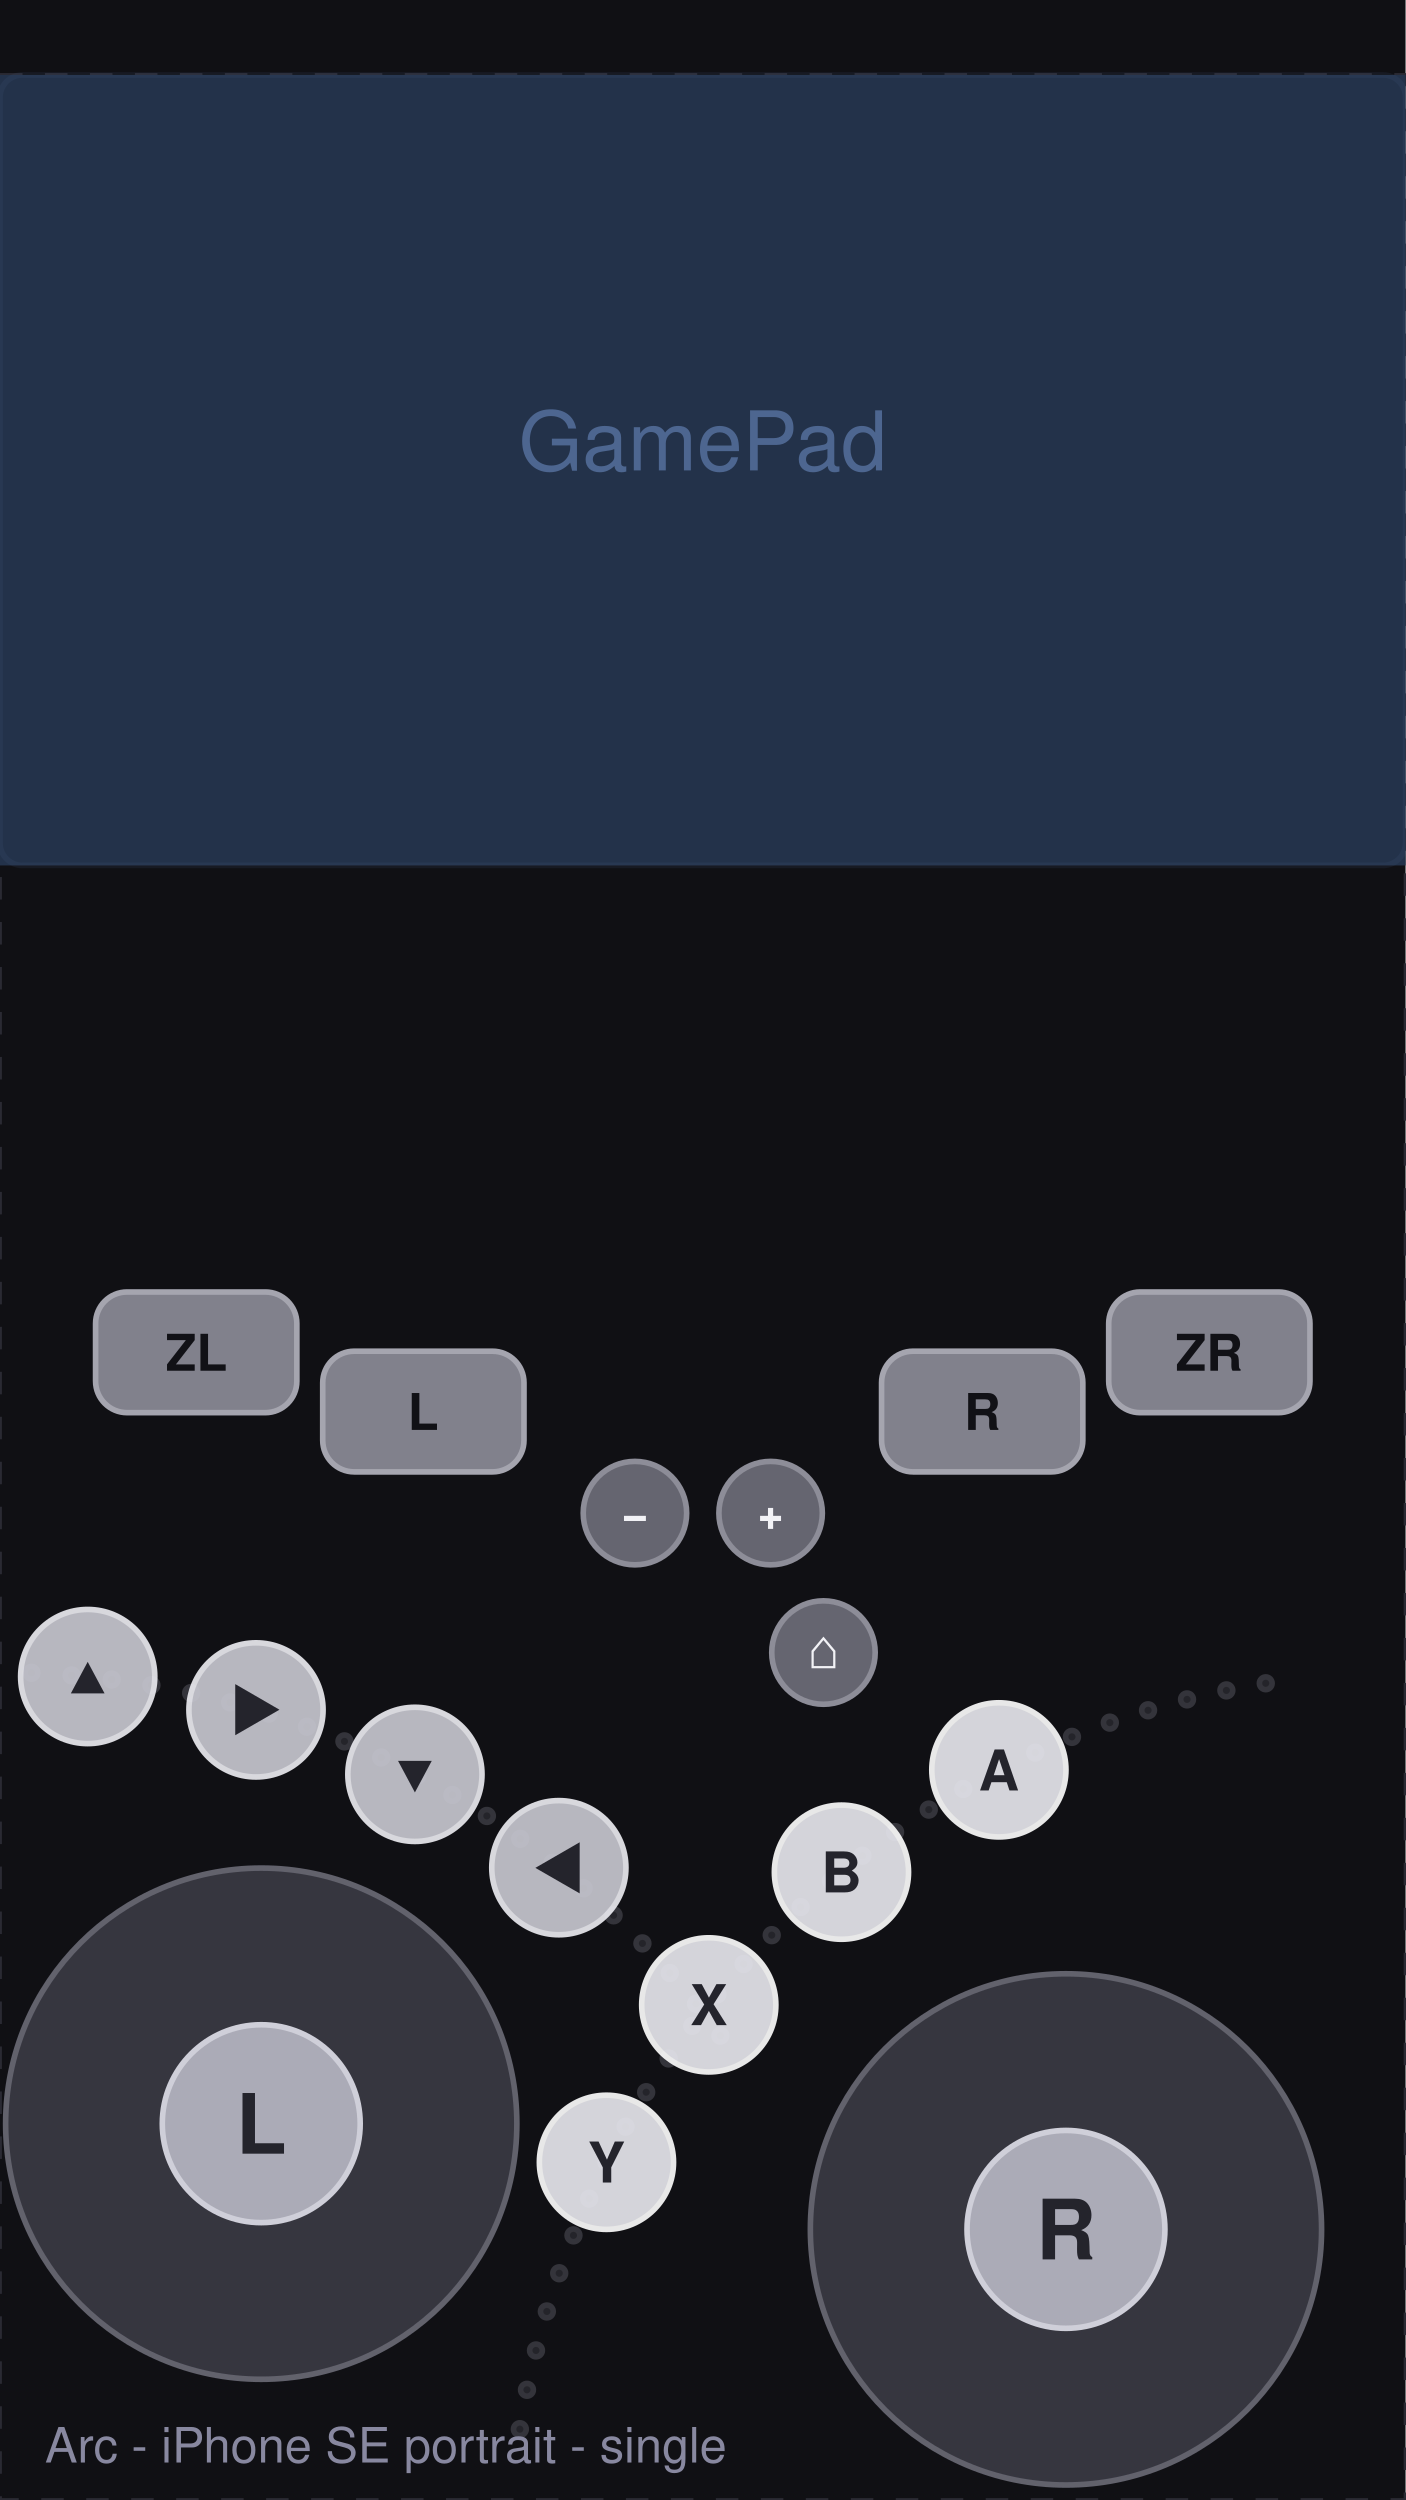
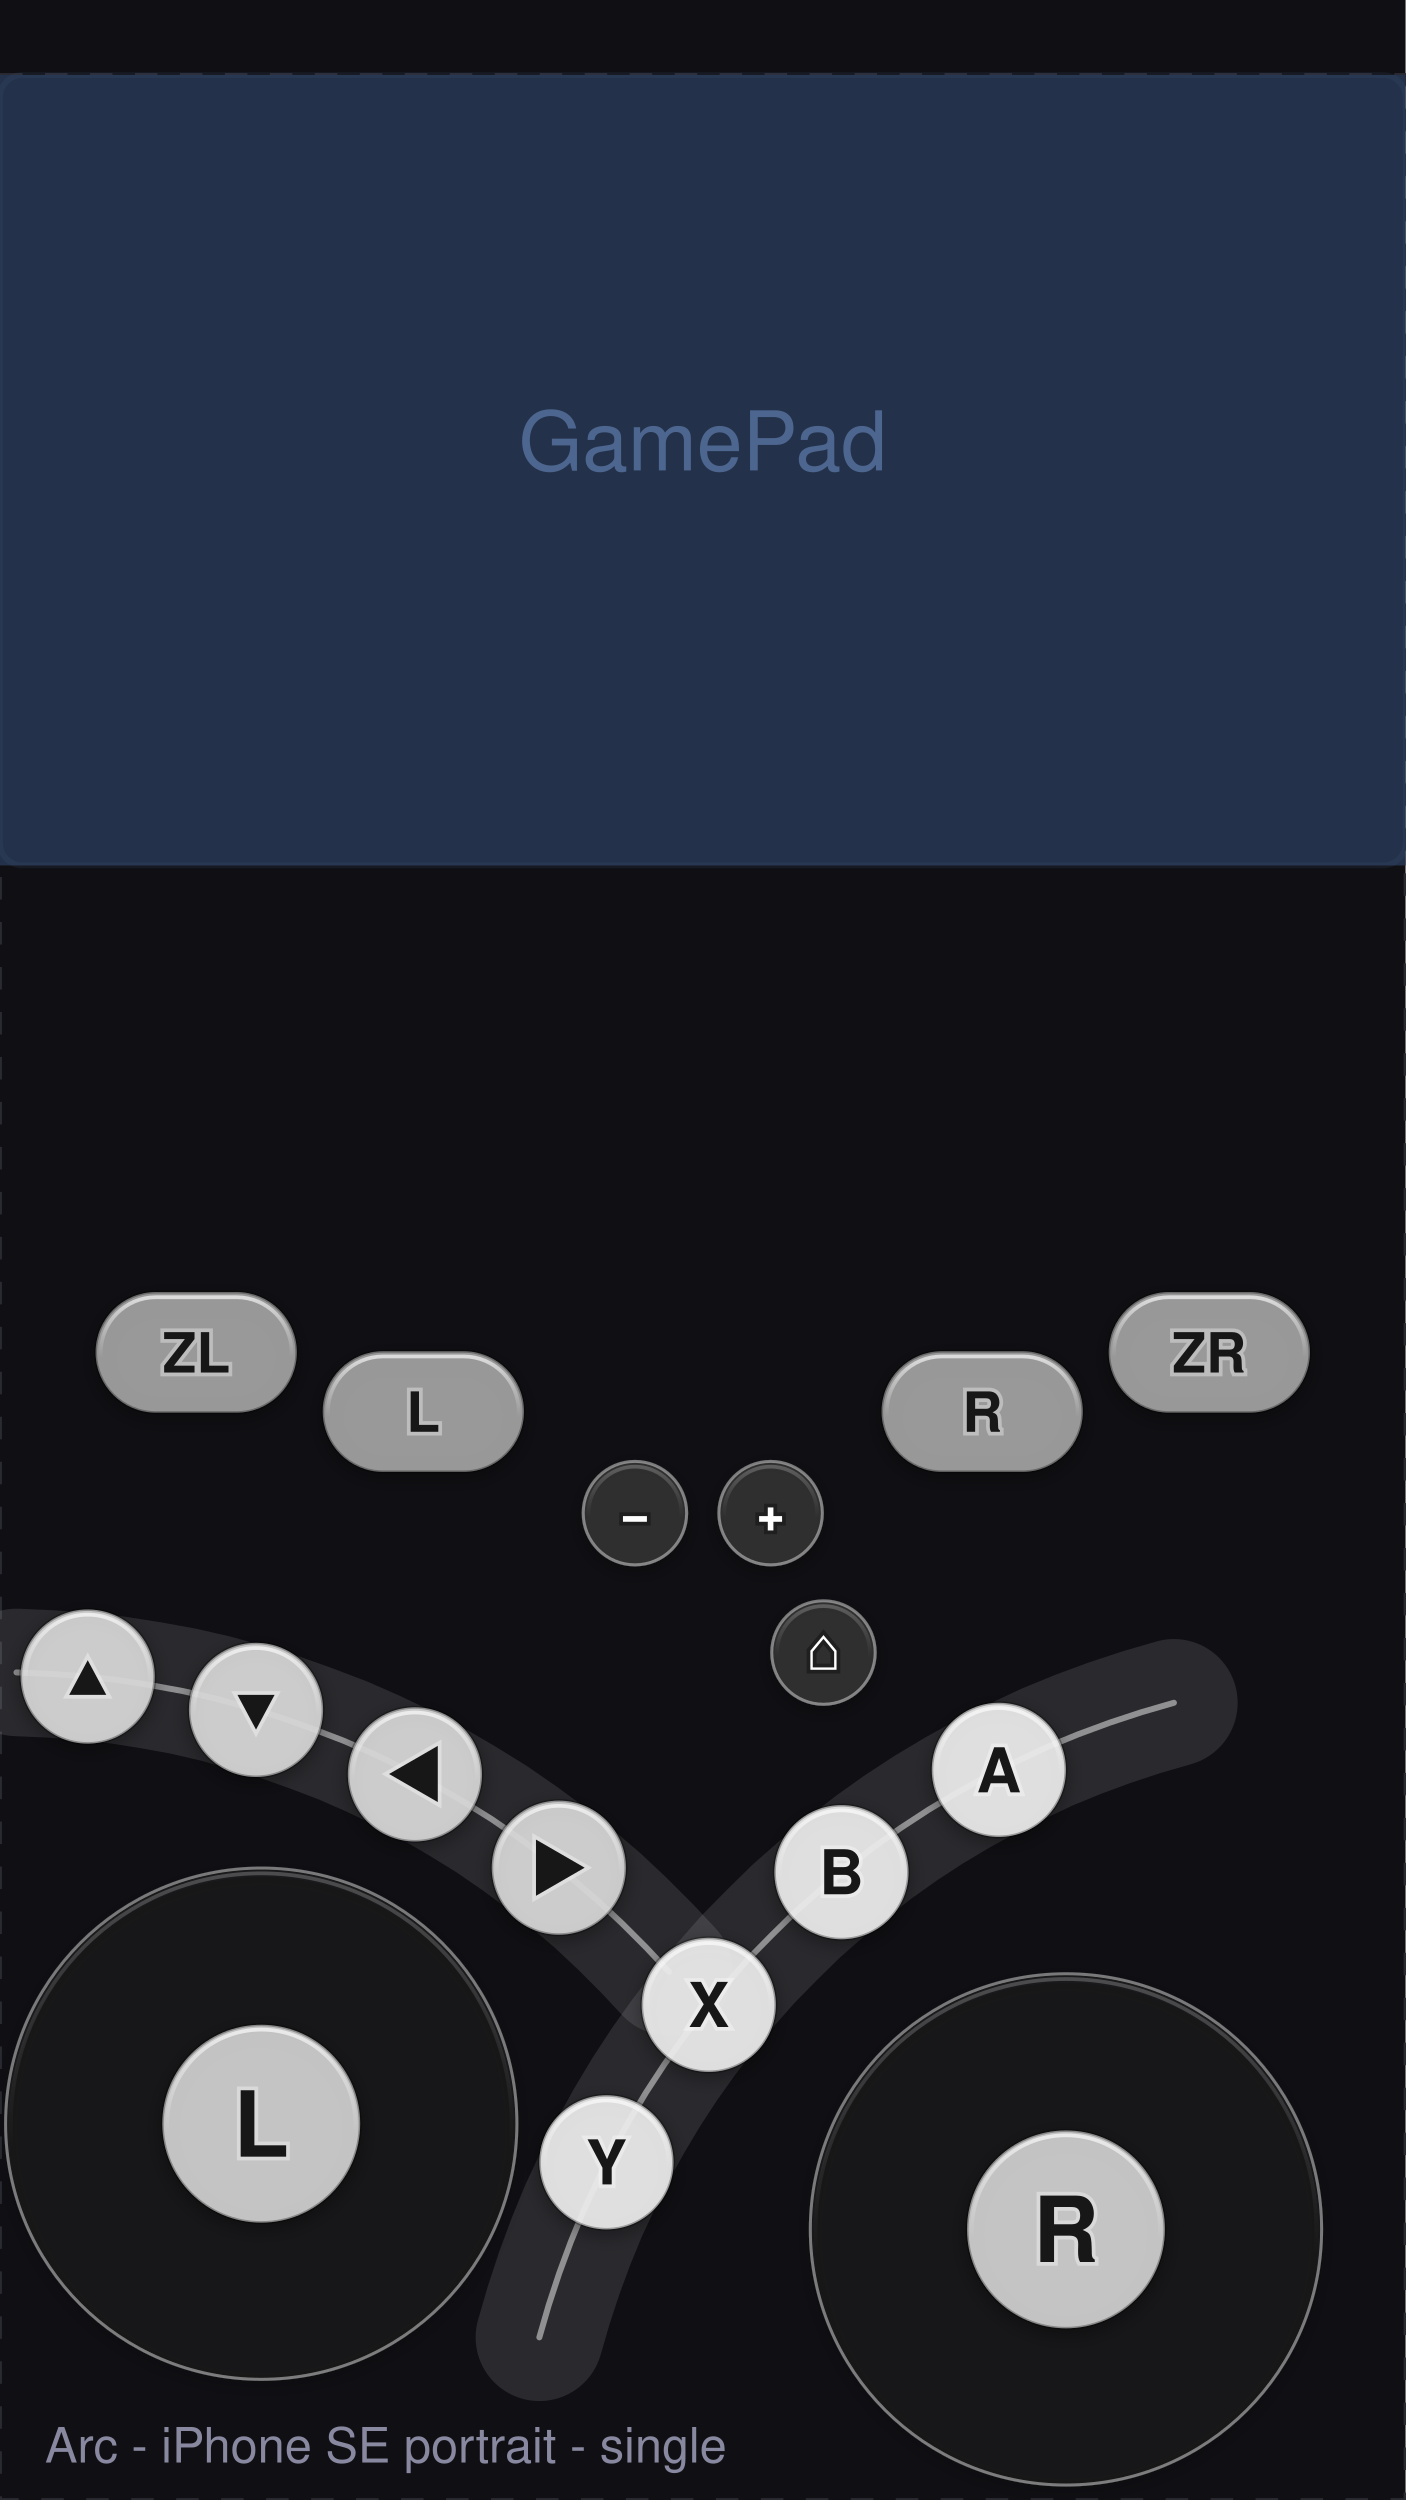
<svg xmlns="http://www.w3.org/2000/svg" width="375" height="667" viewBox="0 0 375.0 667.0" font-family="-apple-system, Helvetica, sans-serif">
  <rect width="100%" height="100%" fill="#101014" />
  <rect x="0.0" y="20.0" width="375.0" height="647.0" fill="none" stroke="#2a2a33" stroke-dasharray="6 6" />
  <rect x="0.0" y="20.0" width="375.0" height="210.9" fill="#23324a" />
  <text x="187.5" y="125.5" fill="#4d6690" font-size="22" text-anchor="middle">GamePad</text>
+   <defs>
+     <filter id="rs" x="-30%" y="-30%" width="160%" height="170%">
+       <feDropShadow dx="0" dy="1.5" stdDeviation="2.5" flood-color="#000" flood-opacity="0.4" />
+     </filter>
+     <filter id="rsl" x="-30%" y="-30%" width="160%" height="170%">
+       <feDropShadow dx="0" dy="0.5" stdDeviation="1" flood-color="#000" flood-opacity="0.3" />
+     </filter>
+   </defs>
  <rect x="0.0" y="20.0" width="375.0" height="210.9" rx="6.0" fill="none" stroke="#4d6690" stroke-width="1.5" opacity="0.12" />
-   <circle cx="337.7" cy="449.1" r="1.7" fill="#55555f" stroke="#8a8a96" stroke-width="1.5" opacity="0.3" />
-   <circle cx="327.2" cy="451.0" r="1.7" fill="#55555f" stroke="#8a8a96" stroke-width="1.5" opacity="0.3" />
-   <circle cx="316.7" cy="453.4" r="1.7" fill="#55555f" stroke="#8a8a96" stroke-width="1.5" opacity="0.3" />
-   <circle cx="306.3" cy="456.3" r="1.7" fill="#55555f" stroke="#8a8a96" stroke-width="1.5" opacity="0.3" />
-   <circle cx="296.1" cy="459.6" r="1.7" fill="#55555f" stroke="#8a8a96" stroke-width="1.5" opacity="0.3" />
-   <circle cx="286.0" cy="463.4" r="1.7" fill="#55555f" stroke="#8a8a96" stroke-width="1.5" opacity="0.3" />
-   <circle cx="276.2" cy="467.6" r="1.7" fill="#55555f" stroke="#8a8a96" stroke-width="1.5" opacity="0.3" />
-   <circle cx="266.5" cy="472.2" r="1.7" fill="#55555f" stroke="#8a8a96" stroke-width="1.5" opacity="0.3" />
-   <circle cx="257.0" cy="477.3" r="1.7" fill="#55555f" stroke="#8a8a96" stroke-width="1.5" opacity="0.3" />
-   <circle cx="247.8" cy="482.8" r="1.7" fill="#55555f" stroke="#8a8a96" stroke-width="1.5" opacity="0.3" />
-   <circle cx="238.8" cy="488.8" r="1.7" fill="#55555f" stroke="#8a8a96" stroke-width="1.5" opacity="0.3" />
-   <circle cx="230.1" cy="495.1" r="1.7" fill="#55555f" stroke="#8a8a96" stroke-width="1.5" opacity="0.3" />
-   <circle cx="221.7" cy="501.8" r="1.7" fill="#55555f" stroke="#8a8a96" stroke-width="1.5" opacity="0.3" />
-   <circle cx="213.6" cy="508.8" r="1.7" fill="#55555f" stroke="#8a8a96" stroke-width="1.5" opacity="0.3" />
-   <circle cx="205.9" cy="516.3" r="1.7" fill="#55555f" stroke="#8a8a96" stroke-width="1.5" opacity="0.3" />
-   <circle cx="198.4" cy="524.0" r="1.7" fill="#55555f" stroke="#8a8a96" stroke-width="1.5" opacity="0.3" />
-   <circle cx="191.4" cy="532.1" r="1.7" fill="#55555f" stroke="#8a8a96" stroke-width="1.5" opacity="0.3" />
-   <circle cx="184.7" cy="540.5" r="1.7" fill="#55555f" stroke="#8a8a96" stroke-width="1.5" opacity="0.3" />
-   <circle cx="178.4" cy="549.2" r="1.7" fill="#55555f" stroke="#8a8a96" stroke-width="1.5" opacity="0.3" />
-   <circle cx="172.4" cy="558.2" r="1.7" fill="#55555f" stroke="#8a8a96" stroke-width="1.5" opacity="0.3" />
-   <circle cx="166.9" cy="567.4" r="1.7" fill="#55555f" stroke="#8a8a96" stroke-width="1.5" opacity="0.3" />
-   <circle cx="161.8" cy="576.9" r="1.7" fill="#55555f" stroke="#8a8a96" stroke-width="1.5" opacity="0.3" />
-   <circle cx="157.2" cy="586.6" r="1.7" fill="#55555f" stroke="#8a8a96" stroke-width="1.5" opacity="0.3" />
-   <circle cx="153.0" cy="596.4" r="1.7" fill="#55555f" stroke="#8a8a96" stroke-width="1.5" opacity="0.3" />
-   <circle cx="149.2" cy="606.5" r="1.7" fill="#55555f" stroke="#8a8a96" stroke-width="1.5" opacity="0.3" />
-   <circle cx="145.9" cy="616.7" r="1.7" fill="#55555f" stroke="#8a8a96" stroke-width="1.5" opacity="0.3" />
-   <circle cx="143.0" cy="627.1" r="1.7" fill="#55555f" stroke="#8a8a96" stroke-width="1.5" opacity="0.3" />
-   <circle cx="140.6" cy="637.6" r="1.7" fill="#55555f" stroke="#8a8a96" stroke-width="1.5" opacity="0.3" />
-   <circle cx="138.7" cy="648.1" r="1.7" fill="#55555f" stroke="#8a8a96" stroke-width="1.5" opacity="0.3" />
-   <circle cx="8.4" cy="446.3" r="1.7" fill="#55555f" stroke="#8a8a96" stroke-width="1.5" opacity="0.3" />
-   <circle cx="19.1" cy="447.0" r="1.7" fill="#55555f" stroke="#8a8a96" stroke-width="1.5" opacity="0.3" />
-   <circle cx="29.8" cy="448.1" r="1.7" fill="#55555f" stroke="#8a8a96" stroke-width="1.5" opacity="0.3" />
-   <circle cx="40.4" cy="449.6" r="1.7" fill="#55555f" stroke="#8a8a96" stroke-width="1.5" opacity="0.3" />
-   <circle cx="51.0" cy="451.7" r="1.7" fill="#55555f" stroke="#8a8a96" stroke-width="1.5" opacity="0.3" />
-   <circle cx="61.4" cy="454.2" r="1.7" fill="#55555f" stroke="#8a8a96" stroke-width="1.5" opacity="0.3" />
-   <circle cx="71.7" cy="457.2" r="1.7" fill="#55555f" stroke="#8a8a96" stroke-width="1.5" opacity="0.3" />
-   <circle cx="81.9" cy="460.7" r="1.7" fill="#55555f" stroke="#8a8a96" stroke-width="1.5" opacity="0.3" />
-   <circle cx="91.9" cy="464.6" r="1.7" fill="#55555f" stroke="#8a8a96" stroke-width="1.5" opacity="0.3" />
-   <circle cx="101.7" cy="468.9" r="1.7" fill="#55555f" stroke="#8a8a96" stroke-width="1.5" opacity="0.3" />
-   <circle cx="111.4" cy="473.7" r="1.7" fill="#55555f" stroke="#8a8a96" stroke-width="1.5" opacity="0.3" />
-   <circle cx="120.7" cy="478.9" r="1.7" fill="#55555f" stroke="#8a8a96" stroke-width="1.5" opacity="0.3" />
-   <circle cx="129.9" cy="484.5" r="1.7" fill="#55555f" stroke="#8a8a96" stroke-width="1.5" opacity="0.3" />
-   <circle cx="138.8" cy="490.6" r="1.7" fill="#55555f" stroke="#8a8a96" stroke-width="1.5" opacity="0.3" />
-   <circle cx="147.4" cy="497.0" r="1.7" fill="#55555f" stroke="#8a8a96" stroke-width="1.5" opacity="0.3" />
-   <circle cx="155.7" cy="503.8" r="1.7" fill="#55555f" stroke="#8a8a96" stroke-width="1.5" opacity="0.3" />
-   <circle cx="163.7" cy="511.0" r="1.7" fill="#55555f" stroke="#8a8a96" stroke-width="1.5" opacity="0.3" />
-   <circle cx="171.4" cy="518.5" r="1.7" fill="#55555f" stroke="#8a8a96" stroke-width="1.5" opacity="0.3" />
-   <circle cx="178.7" cy="526.4" r="1.7" fill="#55555f" stroke="#8a8a96" stroke-width="1.5" opacity="0.3" />
-   <circle cx="185.7" cy="534.6" r="1.7" fill="#55555f" stroke="#8a8a96" stroke-width="1.5" opacity="0.3" />
-   <circle cx="192.2" cy="543.1" r="1.7" fill="#55555f" stroke="#8a8a96" stroke-width="1.5" opacity="0.3" />
-   <circle cx="266.5" cy="472.2" r="17.9" fill="#e9e9ef" stroke="#ffffff" stroke-width="1.5" opacity="0.9" />
-   <text x="266.5" y="477.7" fill="#24242c" font-size="15.0" font-weight="600" text-anchor="middle" opacity="1.0">A</text>
-   <circle cx="224.5" cy="499.5" r="17.9" fill="#e9e9ef" stroke="#ffffff" stroke-width="1.5" opacity="0.9" />
-   <text x="224.5" y="504.9" fill="#24242c" font-size="15.0" font-weight="600" text-anchor="middle" opacity="1.0">B</text>
-   <circle cx="189.1" cy="534.9" r="17.9" fill="#e9e9ef" stroke="#ffffff" stroke-width="1.5" opacity="0.9" />
-   <text x="189.1" y="540.3" fill="#24242c" font-size="15.0" font-weight="600" text-anchor="middle" opacity="1.0">X</text>
-   <circle cx="161.8" cy="576.9" r="17.9" fill="#e9e9ef" stroke="#ffffff" stroke-width="1.5" opacity="0.9" />
-   <text x="161.8" y="582.3" fill="#24242c" font-size="15.0" font-weight="600" text-anchor="middle" opacity="1.0">Y</text>
-   <circle cx="284.4" cy="594.8" r="68.2" fill="#3a3a44" stroke="#6a6a76" stroke-width="1.5" opacity="0.9" />
-   <circle cx="284.4" cy="594.8" r="26.4" fill="#b8b8c4" stroke="#e0e0ea" stroke-width="1.5" opacity="0.9" />
-   <text x="284.4" y="602.8" fill="#24242c" font-size="22.2" font-weight="600" text-anchor="middle" opacity="1.0">R</text>
-   <rect x="295.8" y="344.7" width="53.7" height="32.2" rx="8.4" fill="#8d8d99" stroke="#b5b5c0" stroke-width="1.5" opacity="0.9" />
-   <text x="322.6" y="365.7" fill="#111116" font-size="13.5" font-weight="600" text-anchor="middle" opacity="1.0">ZR</text>
-   <rect x="235.2" y="360.5" width="53.7" height="32.2" rx="8.4" fill="#8d8d99" stroke="#b5b5c0" stroke-width="1.5" opacity="0.9" />
-   <text x="262.1" y="381.5" fill="#111116" font-size="13.5" font-weight="600" text-anchor="middle" opacity="1.0">R</text>
-   <circle cx="205.6" cy="403.7" r="13.8" fill="#6e6e7a" stroke="#9a9aa6" stroke-width="1.5" opacity="0.9" />
-   <text x="205.6" y="407.8" fill="#f2f2f6" font-size="11.6" font-weight="600" text-anchor="middle" opacity="1.0">+</text>
-   <circle cx="23.4" cy="447.3" r="17.9" fill="#c9c9d2" stroke="#ededf3" stroke-width="1.5" opacity="0.9" />
-   <text x="23.4" y="452.8" fill="#24242c" font-size="15.0" font-weight="600" text-anchor="middle" opacity="1.0">▲</text>
-   <circle cx="68.3" cy="456.2" r="17.9" fill="#c9c9d2" stroke="#ededf3" stroke-width="1.5" opacity="0.9" />
-   <text x="68.3" y="461.6" fill="#24242c" font-size="15.0" font-weight="600" text-anchor="middle" opacity="1.0">▶</text>
-   <circle cx="110.7" cy="473.4" r="17.9" fill="#c9c9d2" stroke="#ededf3" stroke-width="1.5" opacity="0.9" />
-   <text x="110.7" y="478.8" fill="#24242c" font-size="15.0" font-weight="600" text-anchor="middle" opacity="1.0">▼</text>
-   <circle cx="149.1" cy="498.3" r="17.9" fill="#c9c9d2" stroke="#ededf3" stroke-width="1.5" opacity="0.9" />
-   <text x="149.1" y="503.8" fill="#24242c" font-size="15.0" font-weight="600" text-anchor="middle" opacity="1.0">◀</text>
-   <circle cx="69.7" cy="566.6" r="68.2" fill="#3a3a44" stroke="#6a6a76" stroke-width="1.5" opacity="0.9" />
-   <circle cx="69.7" cy="566.6" r="26.4" fill="#b8b8c4" stroke="#e0e0ea" stroke-width="1.5" opacity="0.9" />
-   <text x="69.7" y="574.6" fill="#24242c" font-size="22.2" font-weight="600" text-anchor="middle" opacity="1.0">L</text>
-   <rect x="25.5" y="344.7" width="53.7" height="32.2" rx="8.4" fill="#8d8d99" stroke="#b5b5c0" stroke-width="1.5" opacity="0.9" />
-   <text x="52.4" y="365.7" fill="#111116" font-size="13.5" font-weight="600" text-anchor="middle" opacity="1.0">ZL</text>
-   <rect x="86.1" y="360.5" width="53.7" height="32.2" rx="8.4" fill="#8d8d99" stroke="#b5b5c0" stroke-width="1.5" opacity="0.9" />
-   <text x="112.9" y="381.5" fill="#111116" font-size="13.5" font-weight="600" text-anchor="middle" opacity="1.0">L</text>
-   <circle cx="169.4" cy="403.7" r="13.8" fill="#6e6e7a" stroke="#9a9aa6" stroke-width="1.5" opacity="0.9" />
-   <text x="169.4" y="407.8" fill="#f2f2f6" font-size="11.6" font-weight="600" text-anchor="middle" opacity="1.0">−</text>
-   <circle cx="219.7" cy="440.9" r="13.8" fill="#6e6e7a" stroke="#9a9aa6" stroke-width="1.5" opacity="0.9" />
-   <text x="219.7" y="445.1" fill="#f2f2f6" font-size="11.6" font-weight="600" text-anchor="middle" opacity="1.0">⌂</text>
+   <polyline points="313.2,454.3 304.6,456.8 296.1,459.6 287.7,462.7 279.4,466.1 271.3,469.9 263.3,473.9 255.5,478.2 247.8,482.8 240.3,487.7 233.0,492.9 225.9,498.4 219.0,504.1 212.3,510.0 205.9,516.3 199.6,522.7 193.7,529.4 188.0,536.3 182.5,543.4 177.3,550.7 172.4,558.2 167.8,565.9 163.5,573.7 159.5,581.7 155.7,589.8 152.3,598.1 149.2,606.5 146.4,615.0 143.9,623.6" fill="none" stroke="rgb(255,255,255)" stroke-opacity="0.11" stroke-width="34.0" stroke-linecap="round" stroke-linejoin="round" />
+   <polyline points="313.2,454.3 304.6,456.8 296.1,459.6 287.7,462.7 279.4,466.1 271.3,469.9 263.3,473.9 255.5,478.2 247.8,482.8 240.3,487.7 233.0,492.9 225.9,498.4 219.0,504.1 212.3,510.0 205.9,516.3 199.6,522.7 193.7,529.4 188.0,536.3 182.5,543.4 177.3,550.7 172.4,558.2 167.8,565.9 163.5,573.7 159.5,581.7 155.7,589.8 152.3,598.1 149.2,606.5 146.4,615.0 143.9,623.6" fill="none" stroke="rgb(255,255,255)" stroke-opacity="0.48" stroke-width="1.6" stroke-linecap="round" stroke-linejoin="round" />
+   <polyline points="4.4,446.2 13.4,446.6 22.3,447.2 31.2,448.2 40.1,449.6 48.9,451.2 57.6,453.2 66.2,455.6 74.8,458.2 83.2,461.2 91.6,464.4 99.8,468.0 107.9,471.9 115.8,476.1 123.5,480.6 131.1,485.3 138.5,490.4 145.7,495.7 152.7,501.3 159.5,507.1 166.0,513.2 172.4,519.6 178.5,526.1" fill="none" stroke="rgb(255,255,255)" stroke-opacity="0.11" stroke-width="34.0" stroke-linecap="round" stroke-linejoin="round" />
+   <polyline points="4.4,446.2 13.4,446.6 22.3,447.2 31.2,448.2 40.1,449.6 48.9,451.2 57.6,453.2 66.2,455.6 74.8,458.2 83.2,461.2 91.6,464.4 99.8,468.0 107.9,471.9 115.8,476.1 123.5,480.6 131.1,485.3 138.5,490.4 145.7,495.7 152.7,501.3 159.5,507.1 166.0,513.2 172.4,519.6 178.5,526.1" fill="none" stroke="rgb(255,255,255)" stroke-opacity="0.48" stroke-width="1.6" stroke-linecap="round" stroke-linejoin="round" />
+   <g opacity="1.00">
+     <circle cx="266.5" cy="472.2" r="17.9" fill="rgb(240,240,240)" fill-opacity="0.90" stroke="rgb(0,0,0)" stroke-opacity="0.30" stroke-width="0.8" filter="url(#rs)" />
+     <linearGradient id="g2664_4722_35" x1="0" y1="0" x2="0" y2="1">
+       <stop offset="0" stop-color="rgb(255,255,255)" stop-opacity="0.65" />
+       <stop offset="0.55" stop-color="rgb(255,255,255)" stop-opacity="0" />
+     </linearGradient>
+     <circle cx="266.5" cy="472.2" r="16.5" fill="none" stroke="url(#g2664_4722_35)" stroke-width="1" />
+     <text x="266.5" y="478.2" fill="rgb(23,23,23)" font-size="16.5" font-weight="600" text-anchor="middle" stroke="#ffffff" stroke-opacity="0.35" stroke-width="2" paint-order="stroke">A</text>
+   </g>
+   <g opacity="1.00">
+     <circle cx="224.5" cy="499.5" r="17.9" fill="rgb(240,240,240)" fill-opacity="0.90" stroke="rgb(0,0,0)" stroke-opacity="0.30" stroke-width="0.8" filter="url(#rs)" />
+     <linearGradient id="g2244_4994_35" x1="0" y1="0" x2="0" y2="1">
+       <stop offset="0" stop-color="rgb(255,255,255)" stop-opacity="0.65" />
+       <stop offset="0.55" stop-color="rgb(255,255,255)" stop-opacity="0" />
+     </linearGradient>
+     <circle cx="224.5" cy="499.5" r="16.5" fill="none" stroke="url(#g2244_4994_35)" stroke-width="1" />
+     <text x="224.5" y="505.4" fill="rgb(23,23,23)" font-size="16.5" font-weight="600" text-anchor="middle" stroke="#ffffff" stroke-opacity="0.35" stroke-width="2" paint-order="stroke">B</text>
+   </g>
+   <g opacity="1.00">
+     <circle cx="189.1" cy="534.9" r="17.9" fill="rgb(240,240,240)" fill-opacity="0.90" stroke="rgb(0,0,0)" stroke-opacity="0.30" stroke-width="0.8" filter="url(#rs)" />
+     <linearGradient id="g1890_5348_35" x1="0" y1="0" x2="0" y2="1">
+       <stop offset="0" stop-color="rgb(255,255,255)" stop-opacity="0.65" />
+       <stop offset="0.55" stop-color="rgb(255,255,255)" stop-opacity="0" />
+     </linearGradient>
+     <circle cx="189.1" cy="534.9" r="16.5" fill="none" stroke="url(#g1890_5348_35)" stroke-width="1" />
+     <text x="189.1" y="540.8" fill="rgb(23,23,23)" font-size="16.5" font-weight="600" text-anchor="middle" stroke="#ffffff" stroke-opacity="0.35" stroke-width="2" paint-order="stroke">X</text>
+   </g>
+   <g opacity="1.00">
+     <circle cx="161.8" cy="576.9" r="17.9" fill="rgb(240,240,240)" fill-opacity="0.90" stroke="rgb(0,0,0)" stroke-opacity="0.30" stroke-width="0.8" filter="url(#rs)" />
+     <linearGradient id="g1618_5768_35" x1="0" y1="0" x2="0" y2="1">
+       <stop offset="0" stop-color="rgb(255,255,255)" stop-opacity="0.65" />
+       <stop offset="0.55" stop-color="rgb(255,255,255)" stop-opacity="0" />
+     </linearGradient>
+     <circle cx="161.8" cy="576.9" r="16.5" fill="none" stroke="url(#g1618_5768_35)" stroke-width="1" />
+     <text x="161.8" y="582.8" fill="rgb(23,23,23)" font-size="16.5" font-weight="600" text-anchor="middle" stroke="#ffffff" stroke-opacity="0.35" stroke-width="2" paint-order="stroke">Y</text>
+   </g>
+   <g opacity="1.00">
+     <circle cx="284.4" cy="594.8" r="68.2" fill="rgb(26,26,26)" fill-opacity="0.50" stroke="rgb(255,255,255)" stroke-opacity="0.42" stroke-width="0.8" filter="url(#rs)" />
+     <linearGradient id="g2843_5947_136" x1="0" y1="0" x2="0" y2="1">
+       <stop offset="0" stop-color="rgb(255,255,255)" stop-opacity="0.22" />
+       <stop offset="0.55" stop-color="rgb(255,255,255)" stop-opacity="0" />
+     </linearGradient>
+     <circle cx="284.4" cy="594.8" r="66.8" fill="none" stroke="url(#g2843_5947_136)" stroke-width="1" />
+   </g>
+   <g opacity="1.00">
+     <circle cx="284.4" cy="594.8" r="26.4" fill="rgb(204,204,204)" fill-opacity="0.94" stroke="rgb(0,0,0)" stroke-opacity="0.30" stroke-width="0.8" filter="url(#rs)" />
+     <linearGradient id="g2843_5947_52" x1="0" y1="0" x2="0" y2="1">
+       <stop offset="0" stop-color="rgb(255,255,255)" stop-opacity="0.65" />
+       <stop offset="0.55" stop-color="rgb(255,255,255)" stop-opacity="0" />
+     </linearGradient>
+     <circle cx="284.4" cy="594.8" r="25.1" fill="none" stroke="url(#g2843_5947_52)" stroke-width="1" />
+     <text x="284.4" y="603.5" fill="rgb(23,23,23)" font-size="24.3" font-weight="600" text-anchor="middle" stroke="#ffffff" stroke-opacity="0.35" stroke-width="2" paint-order="stroke">R</text>
+   </g>
+   <g opacity="1.00">
+     <rect x="295.8" y="344.7" width="53.7" height="32.2" rx="16.1" fill="rgb(168,168,168)" fill-opacity="0.88" stroke="rgb(0,0,0)" stroke-opacity="0.30" stroke-width="0.8" filter="url(#rs)" />
+     <linearGradient id="g3226_3608_53" x1="0" y1="0" x2="0" y2="1">
+       <stop offset="0" stop-color="rgb(255,255,255)" stop-opacity="0.65" />
+       <stop offset="0.55" stop-color="rgb(255,255,255)" stop-opacity="0" />
+     </linearGradient>
+     <rect x="297.2" y="346.1" width="50.9" height="29.4" rx="14.7" fill="none" stroke="url(#g3226_3608_53)" stroke-width="1" />
+     <text x="322.6" y="366.2" fill="rgb(23,23,23)" font-size="14.8" font-weight="600" text-anchor="middle" stroke="#ffffff" stroke-opacity="0.35" stroke-width="2" paint-order="stroke">ZR</text>
+   </g>
+   <g opacity="1.00">
+     <rect x="235.2" y="360.5" width="53.7" height="32.2" rx="16.1" fill="rgb(168,168,168)" fill-opacity="0.88" stroke="rgb(0,0,0)" stroke-opacity="0.30" stroke-width="0.8" filter="url(#rs)" />
+     <linearGradient id="g2620_3766_53" x1="0" y1="0" x2="0" y2="1">
+       <stop offset="0" stop-color="rgb(255,255,255)" stop-opacity="0.65" />
+       <stop offset="0.55" stop-color="rgb(255,255,255)" stop-opacity="0" />
+     </linearGradient>
+     <rect x="236.6" y="361.9" width="50.9" height="29.4" rx="14.7" fill="none" stroke="url(#g2620_3766_53)" stroke-width="1" />
+     <text x="262.1" y="382.0" fill="rgb(23,23,23)" font-size="14.8" font-weight="600" text-anchor="middle" stroke="#ffffff" stroke-opacity="0.35" stroke-width="2" paint-order="stroke">R</text>
+   </g>
+   <g opacity="1.00">
+     <circle cx="205.6" cy="403.7" r="13.8" fill="rgb(51,51,51)" fill-opacity="0.88" stroke="rgb(255,255,255)" stroke-opacity="0.42" stroke-width="0.8" filter="url(#rs)" />
+     <linearGradient id="g2055_4036_27" x1="0" y1="0" x2="0" y2="1">
+       <stop offset="0" stop-color="rgb(255,255,255)" stop-opacity="0.22" />
+       <stop offset="0.55" stop-color="rgb(255,255,255)" stop-opacity="0" />
+     </linearGradient>
+     <circle cx="205.6" cy="403.7" r="12.4" fill="none" stroke="url(#g2055_4036_27)" stroke-width="1" />
+     <text x="205.6" y="408.2" fill="rgb(255,255,255)" font-size="12.7" font-weight="600" text-anchor="middle" stroke="#000000" stroke-opacity="0.35" stroke-width="2" paint-order="stroke">+</text>
+   </g>
+   <g opacity="1.00">
+     <circle cx="23.4" cy="447.3" r="17.9" fill="rgb(217,217,217)" fill-opacity="0.90" stroke="rgb(0,0,0)" stroke-opacity="0.30" stroke-width="0.8" filter="url(#rs)" />
+     <linearGradient id="g233_4473_35" x1="0" y1="0" x2="0" y2="1">
+       <stop offset="0" stop-color="rgb(255,255,255)" stop-opacity="0.65" />
+       <stop offset="0.55" stop-color="rgb(255,255,255)" stop-opacity="0" />
+     </linearGradient>
+     <circle cx="23.4" cy="447.3" r="16.5" fill="none" stroke="url(#g233_4473_35)" stroke-width="1" />
+     <text x="23.4" y="453.3" fill="rgb(23,23,23)" font-size="16.5" font-weight="600" text-anchor="middle" stroke="#ffffff" stroke-opacity="0.35" stroke-width="2" paint-order="stroke">▲</text>
+   </g>
+   <g opacity="1.00">
+     <circle cx="68.3" cy="456.2" r="17.9" fill="rgb(217,217,217)" fill-opacity="0.90" stroke="rgb(0,0,0)" stroke-opacity="0.30" stroke-width="0.8" filter="url(#rs)" />
+     <linearGradient id="g682_4561_35" x1="0" y1="0" x2="0" y2="1">
+       <stop offset="0" stop-color="rgb(255,255,255)" stop-opacity="0.65" />
+       <stop offset="0.55" stop-color="rgb(255,255,255)" stop-opacity="0" />
+     </linearGradient>
+     <circle cx="68.3" cy="456.2" r="16.5" fill="none" stroke="url(#g682_4561_35)" stroke-width="1" />
+     <text x="68.3" y="462.1" fill="rgb(23,23,23)" font-size="16.5" font-weight="600" text-anchor="middle" stroke="#ffffff" stroke-opacity="0.35" stroke-width="2" paint-order="stroke">▼</text>
+   </g>
+   <g opacity="1.00">
+     <circle cx="110.7" cy="473.4" r="17.9" fill="rgb(217,217,217)" fill-opacity="0.90" stroke="rgb(0,0,0)" stroke-opacity="0.30" stroke-width="0.8" filter="url(#rs)" />
+     <linearGradient id="g1107_4733_35" x1="0" y1="0" x2="0" y2="1">
+       <stop offset="0" stop-color="rgb(255,255,255)" stop-opacity="0.65" />
+       <stop offset="0.55" stop-color="rgb(255,255,255)" stop-opacity="0" />
+     </linearGradient>
+     <circle cx="110.7" cy="473.4" r="16.5" fill="none" stroke="url(#g1107_4733_35)" stroke-width="1" />
+     <text x="110.7" y="479.3" fill="rgb(23,23,23)" font-size="16.5" font-weight="600" text-anchor="middle" stroke="#ffffff" stroke-opacity="0.35" stroke-width="2" paint-order="stroke">◀</text>
+   </g>
+   <g opacity="1.00">
+     <circle cx="149.1" cy="498.3" r="17.9" fill="rgb(217,217,217)" fill-opacity="0.90" stroke="rgb(0,0,0)" stroke-opacity="0.30" stroke-width="0.8" filter="url(#rs)" />
+     <linearGradient id="g1490_4983_35" x1="0" y1="0" x2="0" y2="1">
+       <stop offset="0" stop-color="rgb(255,255,255)" stop-opacity="0.65" />
+       <stop offset="0.55" stop-color="rgb(255,255,255)" stop-opacity="0" />
+     </linearGradient>
+     <circle cx="149.1" cy="498.3" r="16.5" fill="none" stroke="url(#g1490_4983_35)" stroke-width="1" />
+     <text x="149.1" y="504.3" fill="rgb(23,23,23)" font-size="16.5" font-weight="600" text-anchor="middle" stroke="#ffffff" stroke-opacity="0.35" stroke-width="2" paint-order="stroke">▶</text>
+   </g>
+   <g opacity="1.00">
+     <circle cx="69.7" cy="566.6" r="68.2" fill="rgb(26,26,26)" fill-opacity="0.50" stroke="rgb(255,255,255)" stroke-opacity="0.42" stroke-width="0.8" filter="url(#rs)" />
+     <linearGradient id="g696_5666_136" x1="0" y1="0" x2="0" y2="1">
+       <stop offset="0" stop-color="rgb(255,255,255)" stop-opacity="0.22" />
+       <stop offset="0.55" stop-color="rgb(255,255,255)" stop-opacity="0" />
+     </linearGradient>
+     <circle cx="69.7" cy="566.6" r="66.8" fill="none" stroke="url(#g696_5666_136)" stroke-width="1" />
+   </g>
+   <g opacity="1.00">
+     <circle cx="69.7" cy="566.6" r="26.4" fill="rgb(204,204,204)" fill-opacity="0.94" stroke="rgb(0,0,0)" stroke-opacity="0.30" stroke-width="0.8" filter="url(#rs)" />
+     <linearGradient id="g696_5666_52" x1="0" y1="0" x2="0" y2="1">
+       <stop offset="0" stop-color="rgb(255,255,255)" stop-opacity="0.65" />
+       <stop offset="0.55" stop-color="rgb(255,255,255)" stop-opacity="0" />
+     </linearGradient>
+     <circle cx="69.7" cy="566.6" r="25.1" fill="none" stroke="url(#g696_5666_52)" stroke-width="1" />
+     <text x="69.7" y="575.4" fill="rgb(23,23,23)" font-size="24.3" font-weight="600" text-anchor="middle" stroke="#ffffff" stroke-opacity="0.35" stroke-width="2" paint-order="stroke">L</text>
+   </g>
+   <g opacity="1.00">
+     <rect x="25.5" y="344.7" width="53.7" height="32.2" rx="16.1" fill="rgb(168,168,168)" fill-opacity="0.88" stroke="rgb(0,0,0)" stroke-opacity="0.30" stroke-width="0.8" filter="url(#rs)" />
+     <linearGradient id="g523_3608_53" x1="0" y1="0" x2="0" y2="1">
+       <stop offset="0" stop-color="rgb(255,255,255)" stop-opacity="0.65" />
+       <stop offset="0.55" stop-color="rgb(255,255,255)" stop-opacity="0" />
+     </linearGradient>
+     <rect x="26.9" y="346.1" width="50.9" height="29.4" rx="14.7" fill="none" stroke="url(#g523_3608_53)" stroke-width="1" />
+     <text x="52.4" y="366.2" fill="rgb(23,23,23)" font-size="14.8" font-weight="600" text-anchor="middle" stroke="#ffffff" stroke-opacity="0.35" stroke-width="2" paint-order="stroke">ZL</text>
+   </g>
+   <g opacity="1.00">
+     <rect x="86.1" y="360.5" width="53.7" height="32.2" rx="16.1" fill="rgb(168,168,168)" fill-opacity="0.88" stroke="rgb(0,0,0)" stroke-opacity="0.30" stroke-width="0.8" filter="url(#rs)" />
+     <linearGradient id="g1129_3766_53" x1="0" y1="0" x2="0" y2="1">
+       <stop offset="0" stop-color="rgb(255,255,255)" stop-opacity="0.65" />
+       <stop offset="0.55" stop-color="rgb(255,255,255)" stop-opacity="0" />
+     </linearGradient>
+     <rect x="87.5" y="361.9" width="50.9" height="29.4" rx="14.7" fill="none" stroke="url(#g1129_3766_53)" stroke-width="1" />
+     <text x="112.9" y="382.0" fill="rgb(23,23,23)" font-size="14.8" font-weight="600" text-anchor="middle" stroke="#ffffff" stroke-opacity="0.35" stroke-width="2" paint-order="stroke">L</text>
+   </g>
+   <g opacity="1.00">
+     <circle cx="169.4" cy="403.7" r="13.8" fill="rgb(51,51,51)" fill-opacity="0.88" stroke="rgb(255,255,255)" stroke-opacity="0.42" stroke-width="0.8" filter="url(#rs)" />
+     <linearGradient id="g1694_4036_27" x1="0" y1="0" x2="0" y2="1">
+       <stop offset="0" stop-color="rgb(255,255,255)" stop-opacity="0.22" />
+       <stop offset="0.55" stop-color="rgb(255,255,255)" stop-opacity="0" />
+     </linearGradient>
+     <circle cx="169.4" cy="403.7" r="12.4" fill="none" stroke="url(#g1694_4036_27)" stroke-width="1" />
+     <text x="169.4" y="408.2" fill="rgb(255,255,255)" font-size="12.7" font-weight="600" text-anchor="middle" stroke="#000000" stroke-opacity="0.35" stroke-width="2" paint-order="stroke">−</text>
+   </g>
+   <g opacity="1.00">
+     <circle cx="219.7" cy="440.9" r="13.8" fill="rgb(51,51,51)" fill-opacity="0.88" stroke="rgb(255,255,255)" stroke-opacity="0.42" stroke-width="0.8" filter="url(#rs)" />
+     <linearGradient id="g2197_4408_27" x1="0" y1="0" x2="0" y2="1">
+       <stop offset="0" stop-color="rgb(255,255,255)" stop-opacity="0.22" />
+       <stop offset="0.55" stop-color="rgb(255,255,255)" stop-opacity="0" />
+     </linearGradient>
+     <circle cx="219.7" cy="440.9" r="12.4" fill="none" stroke="url(#g2197_4408_27)" stroke-width="1" />
+     <text x="219.7" y="445.5" fill="rgb(255,255,255)" font-size="12.7" font-weight="600" text-anchor="middle" stroke="#000000" stroke-opacity="0.35" stroke-width="2" paint-order="stroke">⌂</text>
+   </g>
  <text x="12" y="657.0" fill="#8888a0" font-size="13">Arc - iPhone SE portrait - single</text>
</svg>
